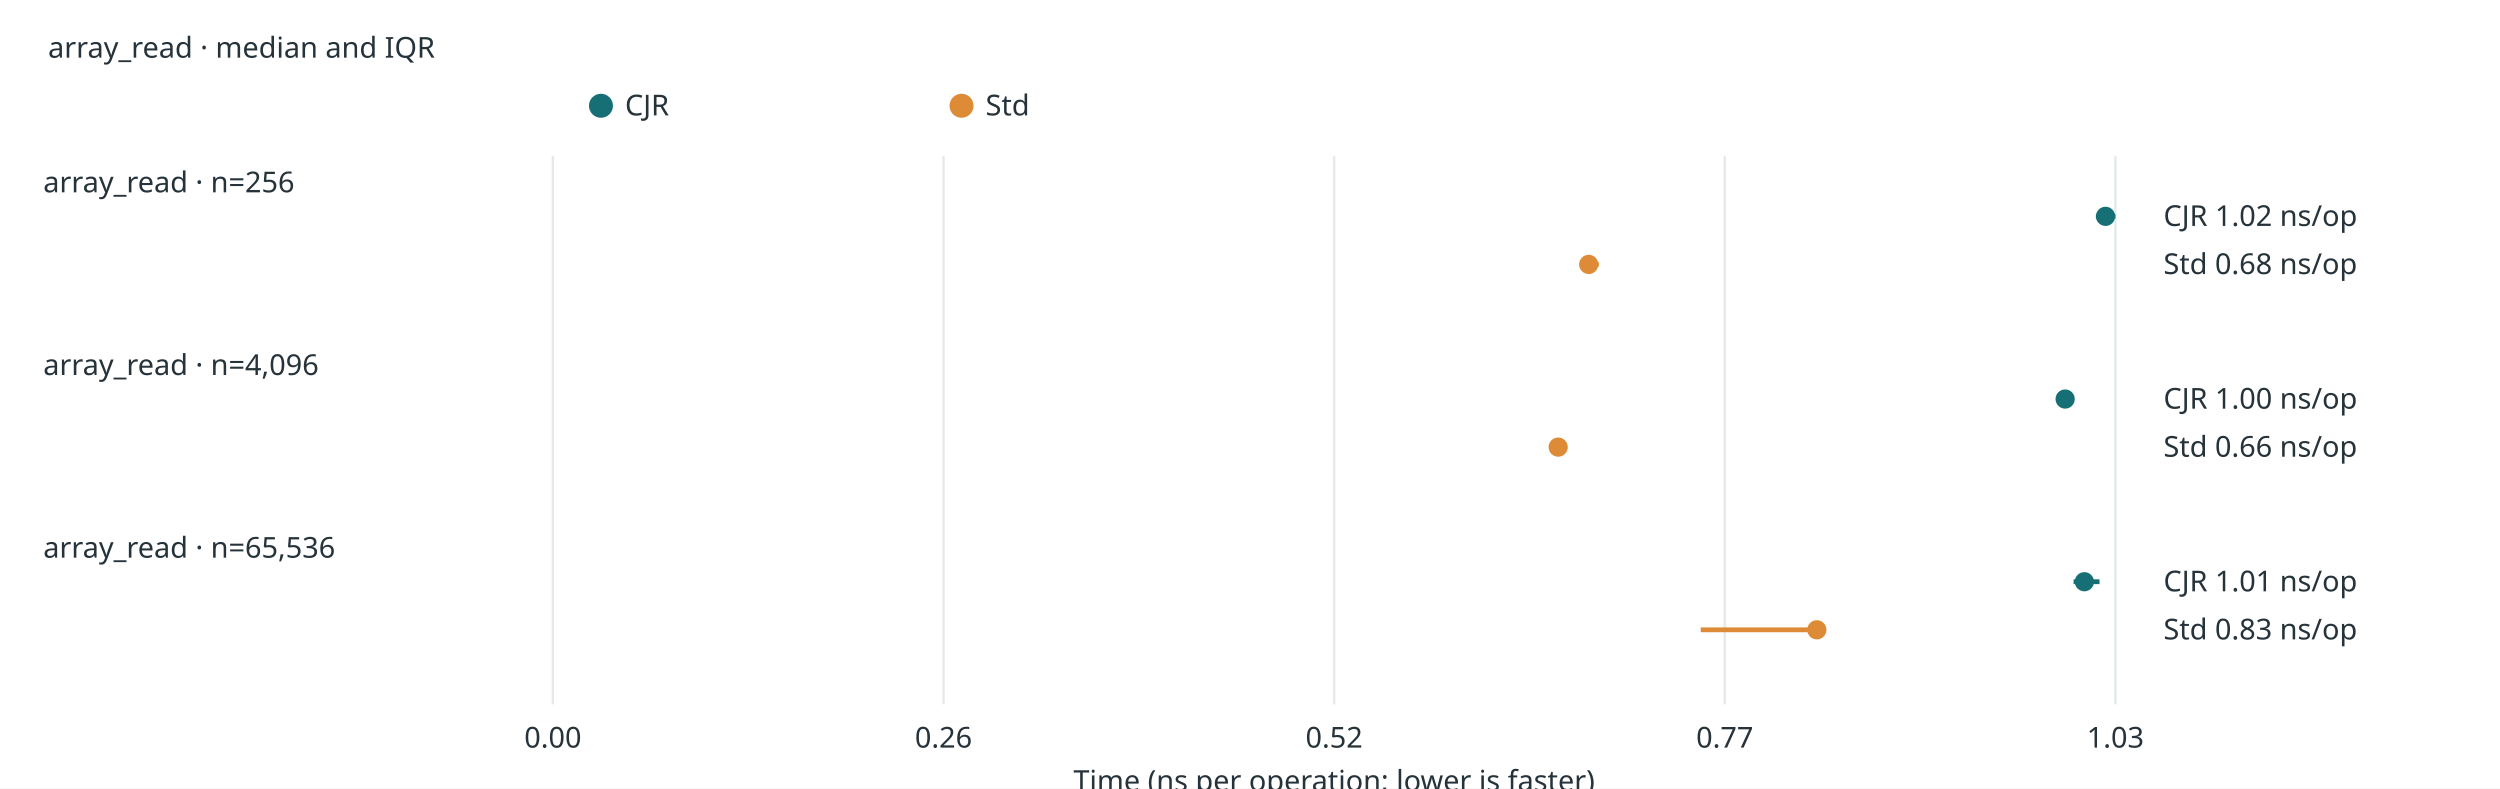
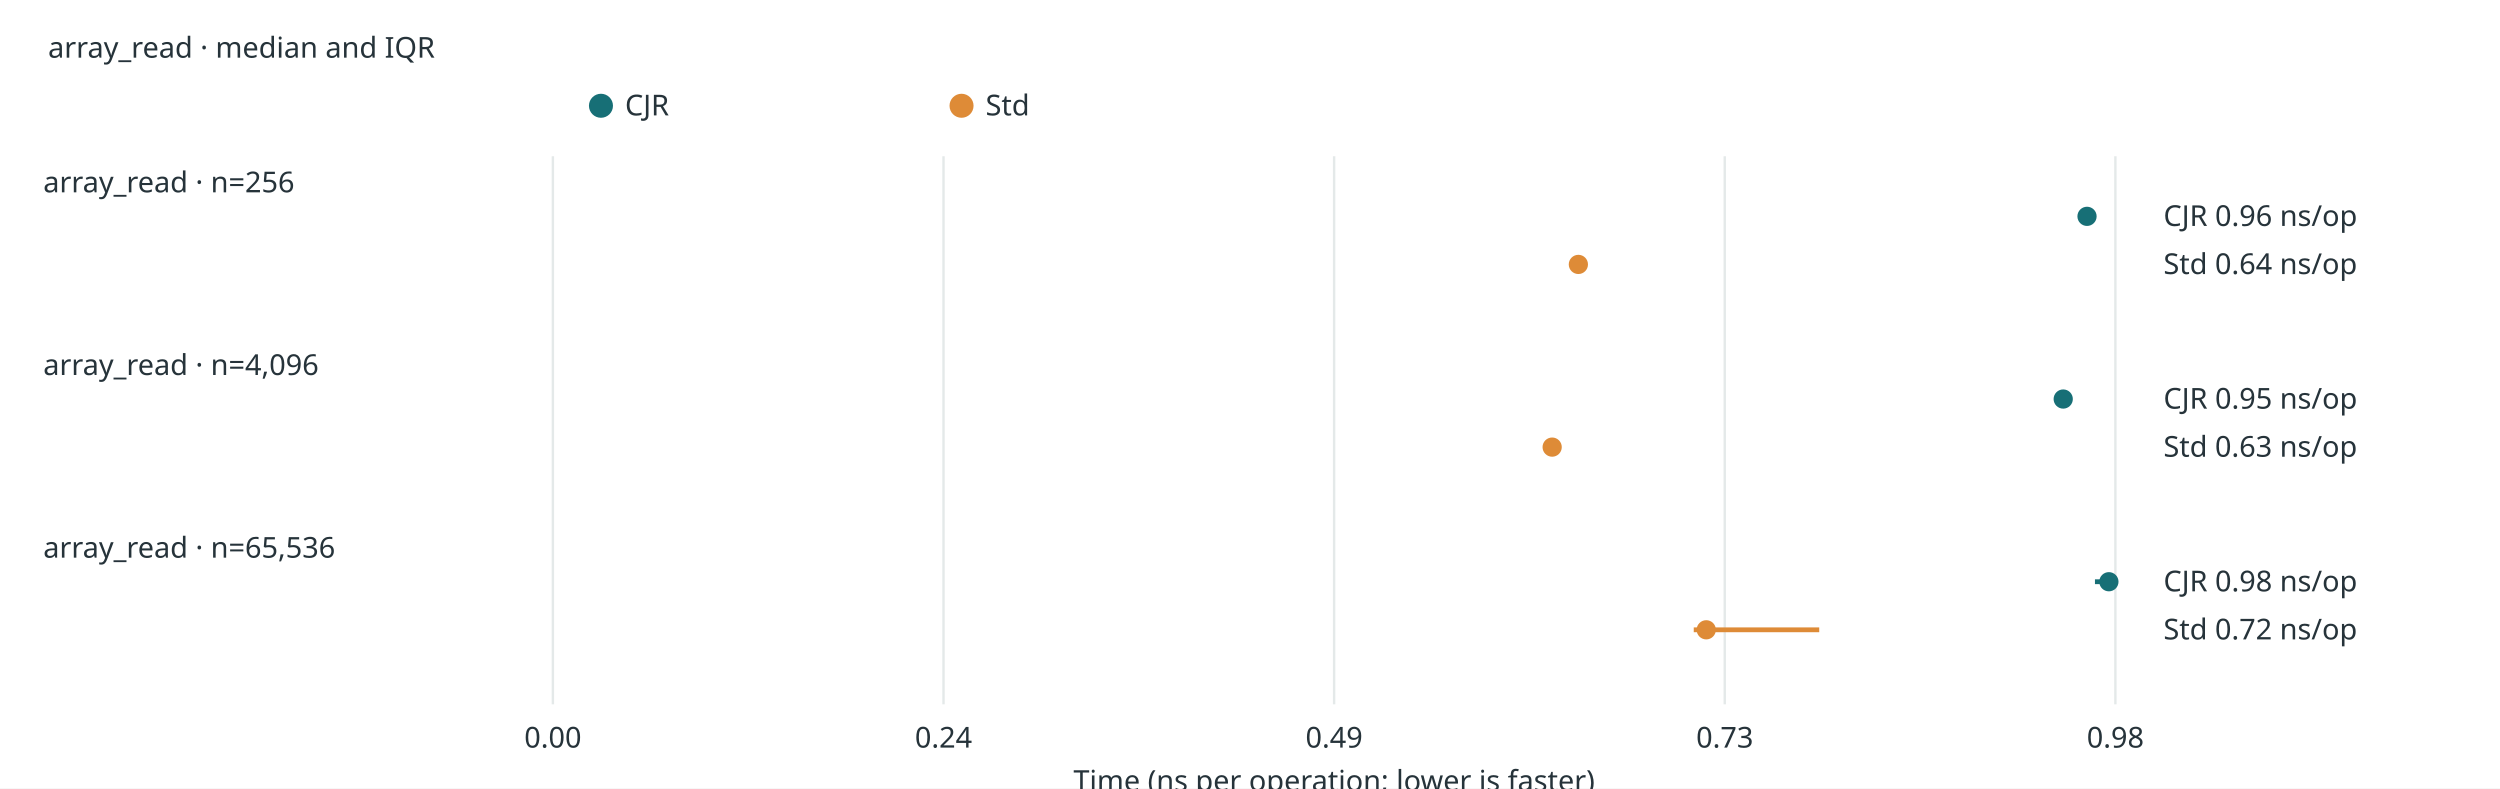
<svg xmlns="http://www.w3.org/2000/svg" viewBox="0 0 1040 328" role="img">
  <style>text{font:12px system-ui;fill:#26333a}.axis{stroke:#9aa7aa}.grid{stroke:#e4e9e9}</style>
  <rect width="100%" height="100%" fill="white" />
  <text x="20" y="24" font-size="17">array_read · median and IQR</text>
  <circle cx="250" cy="44" r="5" fill="#176f76" />
  <text x="260" y="48">CJR</text>
  <circle cx="400" cy="44" r="5" fill="#de8b37" />
  <text x="410" y="48">Std</text>
  <path d="M 230.0 65 V 293" class="grid" />
  <text x="230.0" y="311" text-anchor="middle">0.00</text>
  <path d="M 392.5 65 V 293" class="grid" />
-   <text x="392.5" y="311" text-anchor="middle">0.26</text>
+   <text x="392.5" y="311" text-anchor="middle">0.24</text>
  <path d="M 555.0 65 V 293" class="grid" />
-   <text x="555.0" y="311" text-anchor="middle">0.52</text>
+   <text x="555.0" y="311" text-anchor="middle">0.49</text>
  <path d="M 717.5 65 V 293" class="grid" />
-   <text x="717.5" y="311" text-anchor="middle">0.77</text>
+   <text x="717.5" y="311" text-anchor="middle">0.73</text>
  <path d="M 880.0 65 V 293" class="grid" />
-   <text x="880.0" y="311" text-anchor="middle">1.03</text>
+   <text x="880.0" y="311" text-anchor="middle">0.98</text>
  <text x="555" y="329" text-anchor="middle">Time (ns per operation; lower is faster)</text>
  <text x="18" y="80">array_read · n=256</text>
  <g>
-     <path d="M 871.9 90 H 880.0" stroke="#176f76" stroke-width="2" />
-     <circle cx="875.9" cy="90" r="4" fill="#176f76" />
-     <text x="900" y="94">CJR 1.02 ns/op</text>
+     <path d="M 865.2 90 H 870.1" stroke="#176f76" stroke-width="2" />
+     <circle cx="868.2" cy="90" r="4" fill="#176f76" />
+     <text x="900" y="94">CJR 0.96 ns/op</text>
  </g>
  <g>
-     <path d="M 658.2 110 H 665.1" stroke="#de8b37" stroke-width="2" />
-     <circle cx="660.9" cy="110" r="4" fill="#de8b37" />
-     <text x="900" y="114">Std 0.68 ns/op</text>
+     <path d="M 654.2 110 H 657.9" stroke="#de8b37" stroke-width="2" />
+     <circle cx="656.6" cy="110" r="4" fill="#de8b37" />
+     <text x="900" y="114">Std 0.64 ns/op</text>
  </g>
  <text x="18" y="156">array_read · n=4,096</text>
  <g>
-     <path d="M 856.8 166 H 860.7" stroke="#176f76" stroke-width="2" />
-     <circle cx="859.1" cy="166" r="4" fill="#176f76" />
-     <text x="900" y="170">CJR 1.00 ns/op</text>
+     <path d="M 856.3 166 H 860.0" stroke="#176f76" stroke-width="2" />
+     <circle cx="858.3" cy="166" r="4" fill="#176f76" />
+     <text x="900" y="170">CJR 0.95 ns/op</text>
  </g>
  <g>
-     <path d="M 646.4 186 H 650.0" stroke="#de8b37" stroke-width="2" />
-     <circle cx="648.2" cy="186" r="4" fill="#de8b37" />
-     <text x="900" y="190">Std 0.66 ns/op</text>
+     <path d="M 642.9 186 H 647.5" stroke="#de8b37" stroke-width="2" />
+     <circle cx="645.7" cy="186" r="4" fill="#de8b37" />
+     <text x="900" y="190">Std 0.63 ns/op</text>
  </g>
  <text x="18" y="232">array_read · n=65,536</text>
  <g>
-     <path d="M 862.6 242 H 873.4" stroke="#176f76" stroke-width="2" />
-     <circle cx="867.1" cy="242" r="4" fill="#176f76" />
-     <text x="900" y="246">CJR 1.01 ns/op</text>
+     <path d="M 871.5 242 H 880.0" stroke="#176f76" stroke-width="2" />
+     <circle cx="877.3" cy="242" r="4" fill="#176f76" />
+     <text x="900" y="246">CJR 0.98 ns/op</text>
  </g>
  <g>
-     <path d="M 707.5 262 H 758.5" stroke="#de8b37" stroke-width="2" />
-     <circle cx="755.8" cy="262" r="4" fill="#de8b37" />
-     <text x="900" y="266">Std 0.83 ns/op</text>
+     <path d="M 704.6 262 H 756.8" stroke="#de8b37" stroke-width="2" />
+     <circle cx="709.8" cy="262" r="4" fill="#de8b37" />
+     <text x="900" y="266">Std 0.72 ns/op</text>
  </g>
</svg>
